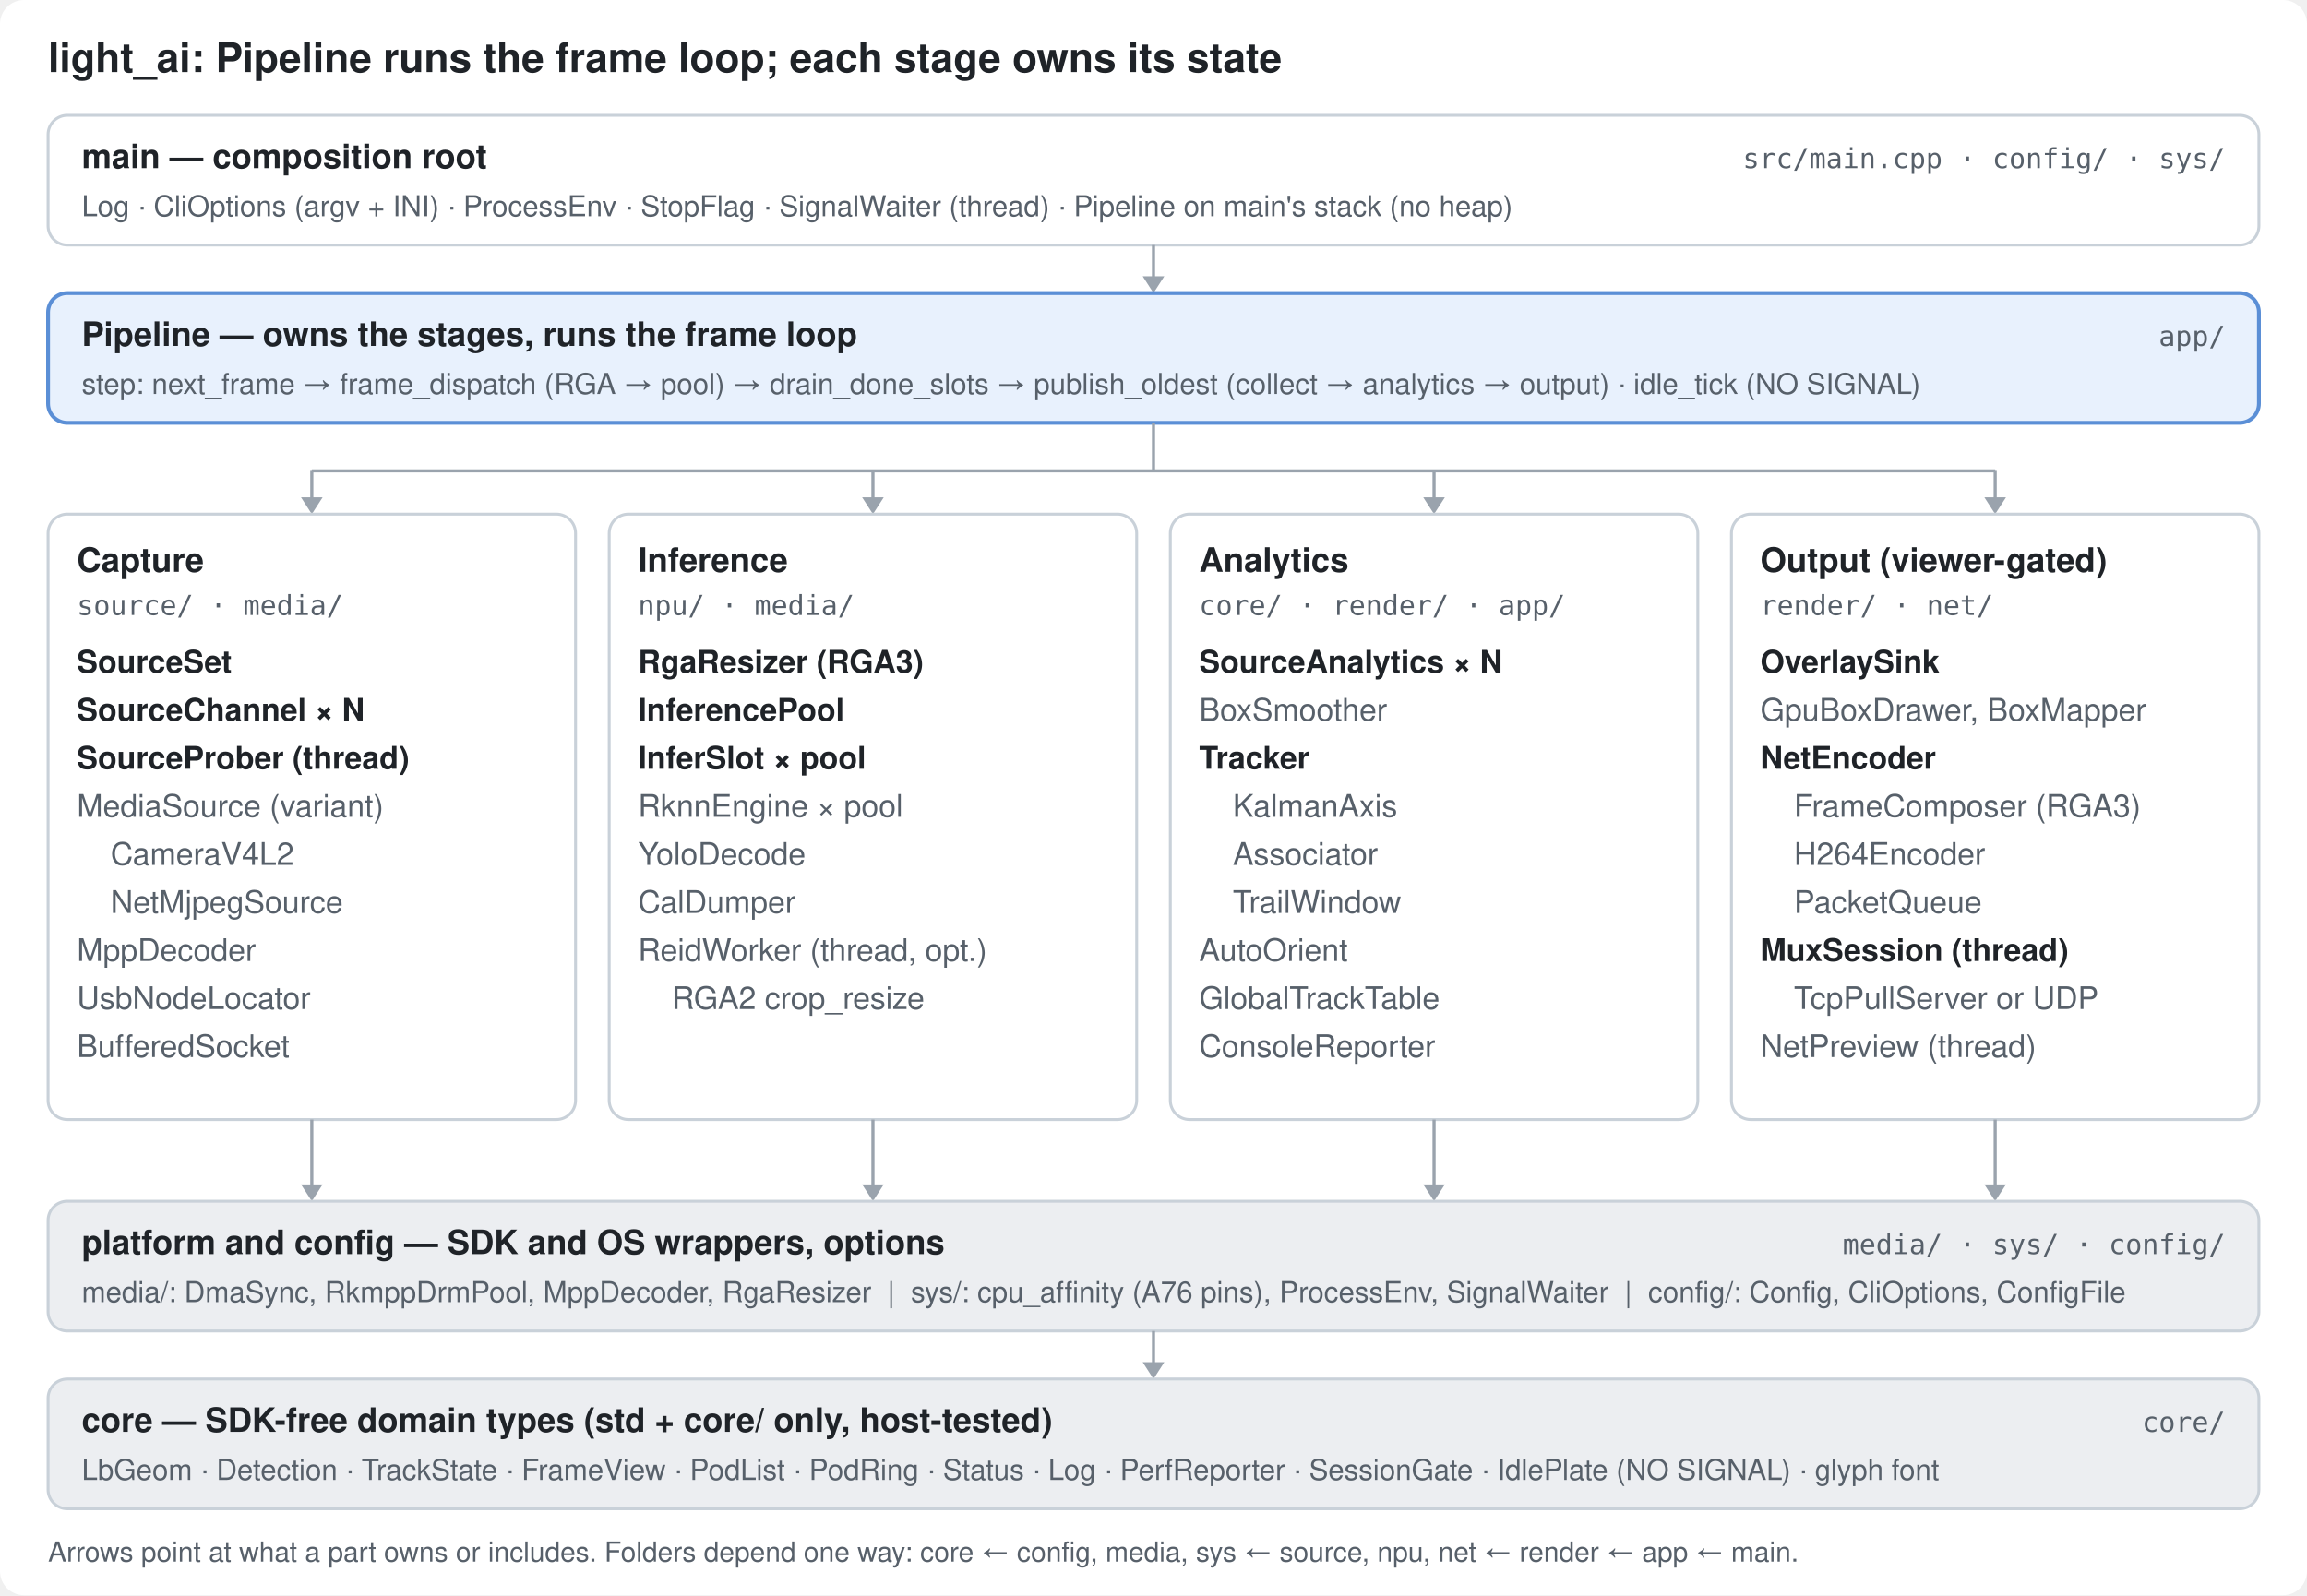
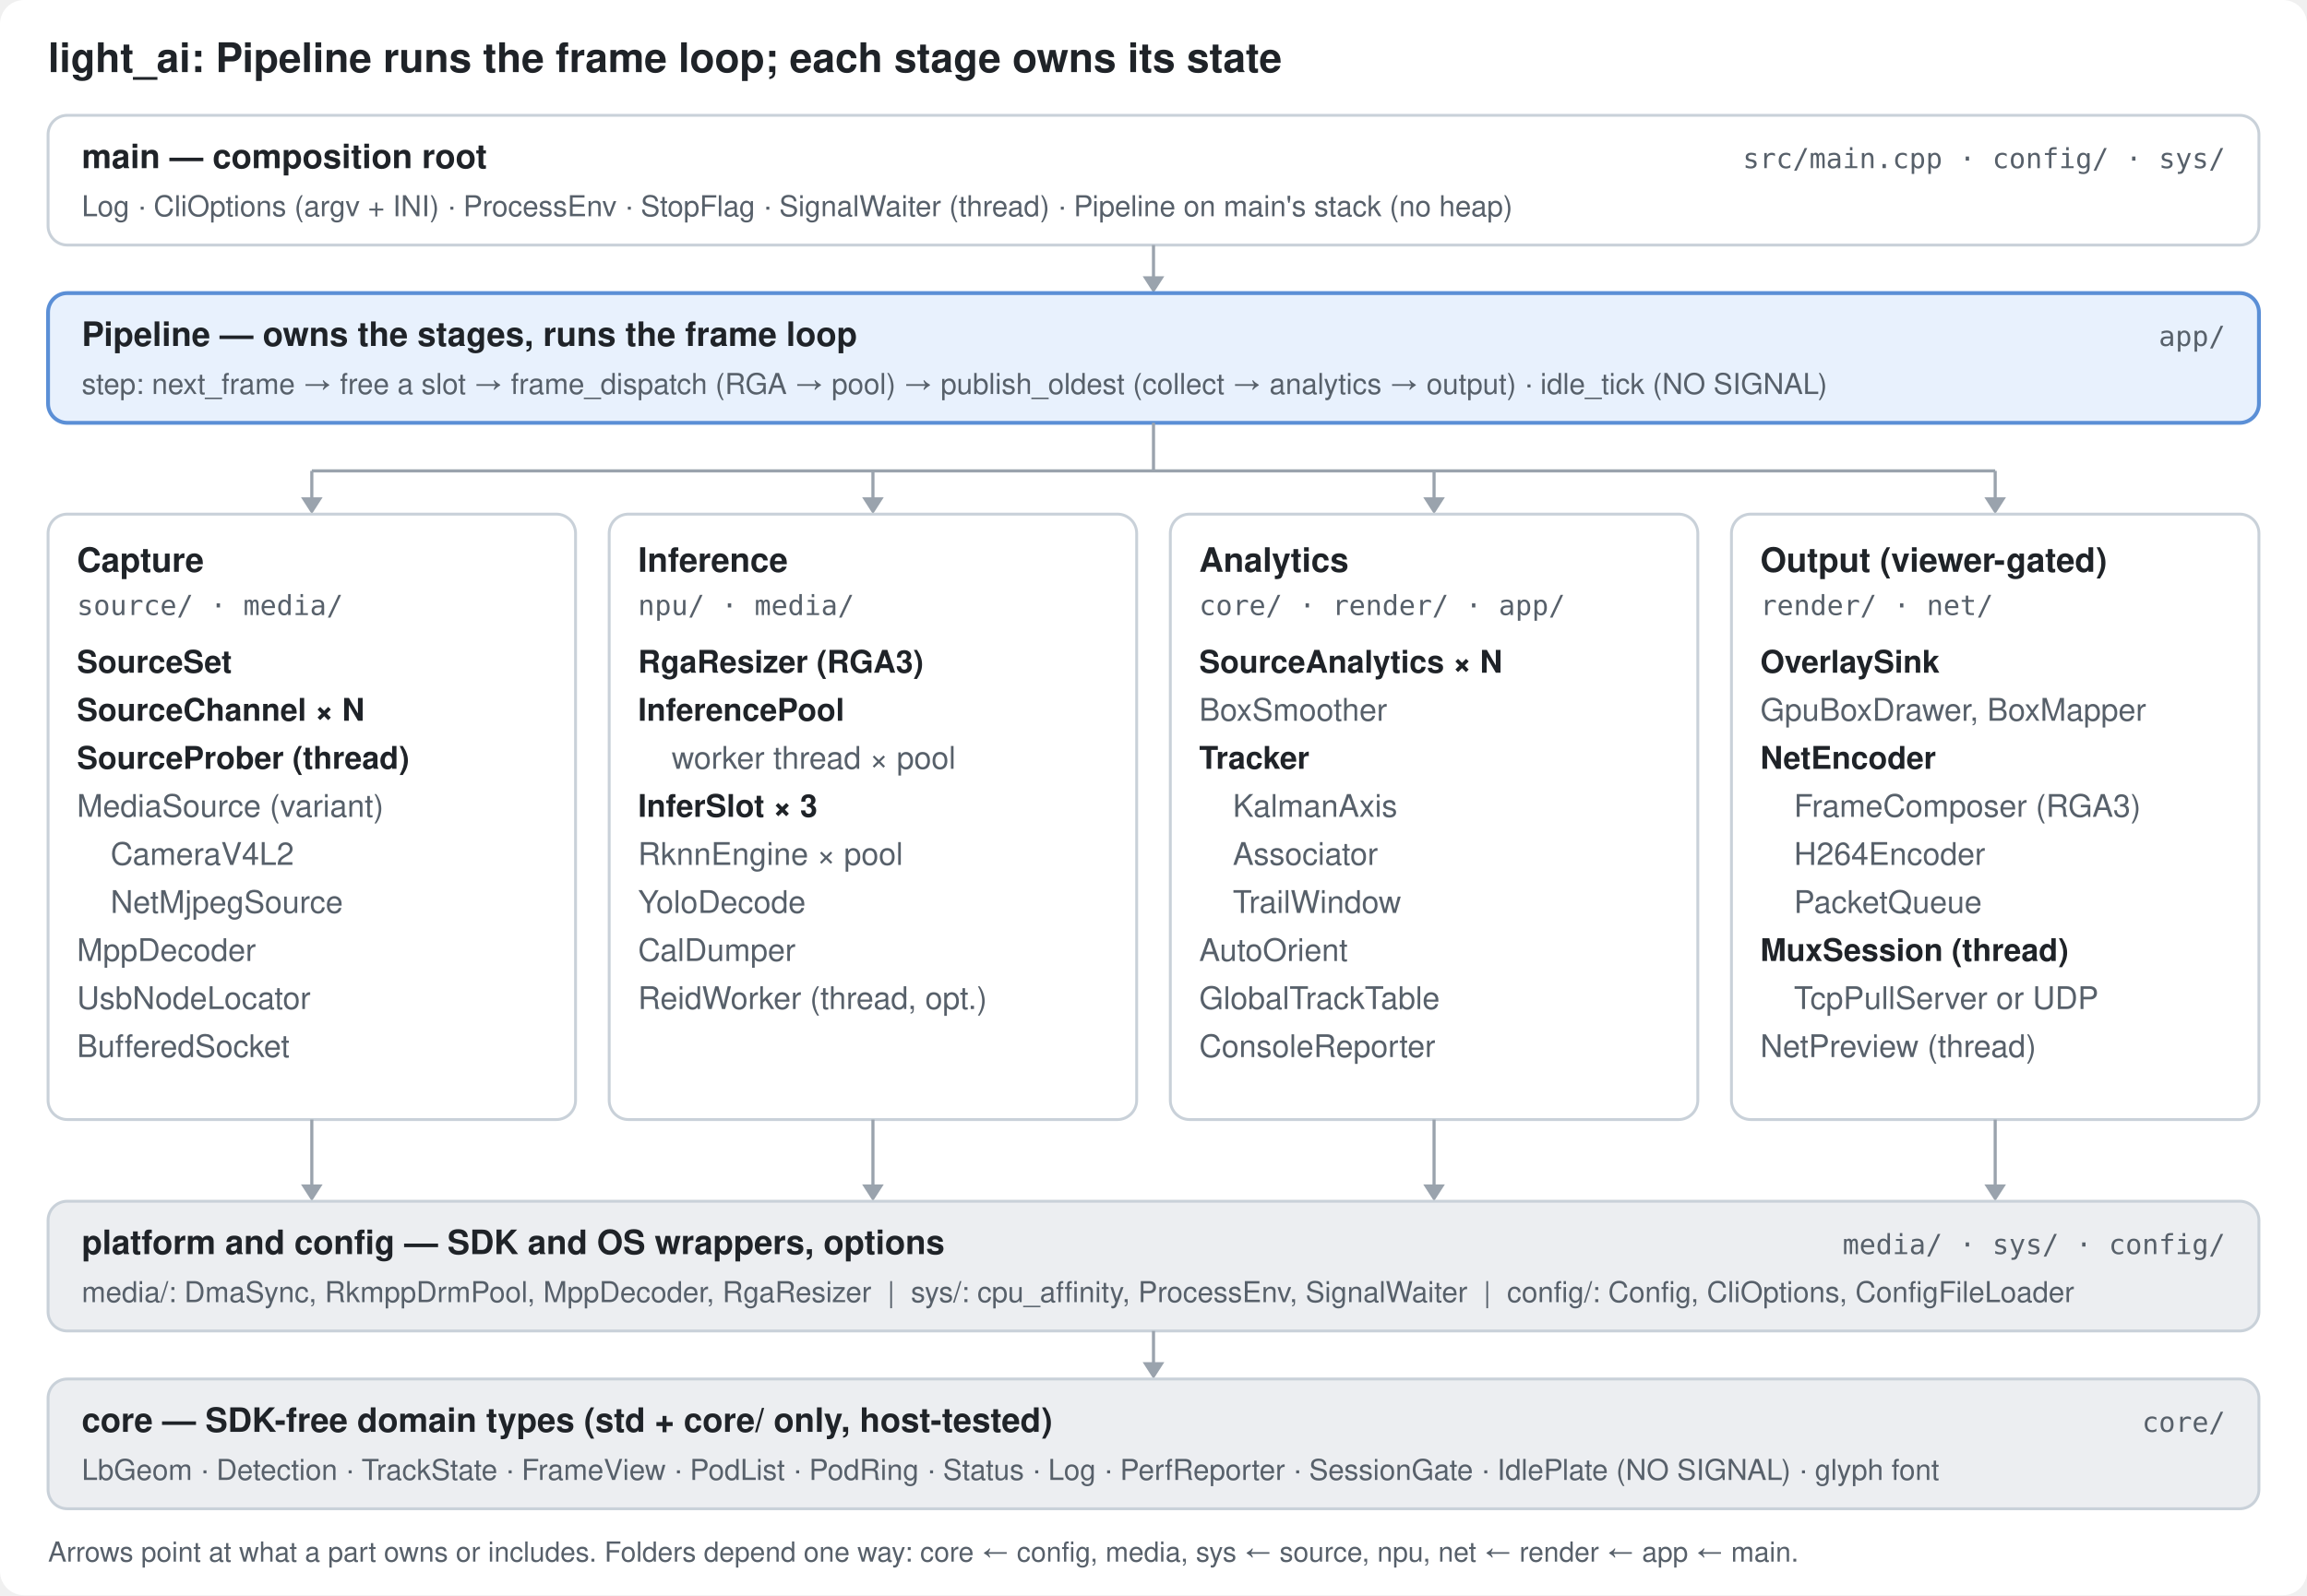
<svg xmlns="http://www.w3.org/2000/svg" xml:space="preserve" width="960" height="664" viewBox="0 0 960 664">
  <rect width="960" height="664" rx="10" fill="#ffffff" />
  <text x="20" y="30" font-family="-apple-system, 'Segoe UI', Helvetica, Arial, sans-serif" font-size="17" fill="#1f2328" font-weight="bold" text-anchor="start">light_ai: Pipeline runs the frame loop; each stage owns its state</text>
  <rect x="20" y="48" width="920" height="54" rx="8" fill="#ffffff" stroke="#c9d1d9" stroke-width="1.2" />
  <text x="34" y="70" font-family="-apple-system, 'Segoe UI', Helvetica, Arial, sans-serif" font-size="14" fill="#1f2328" font-weight="bold" text-anchor="start">main — composition root</text>
  <text x="926" y="70" font-family="ui-monospace, SFMono-Regular, Menlo, Consolas, monospace" font-size="11.5" fill="#57606a" font-weight="normal" text-anchor="end">src/main.cpp · config/ · sys/</text>
  <text x="34" y="90" font-family="-apple-system, 'Segoe UI', Helvetica, Arial, sans-serif" font-size="12" fill="#57606a" font-weight="normal" text-anchor="start">Log · CliOptions (argv + INI) · ProcessEnv · StopFlag · SignalWaiter (thread) · Pipeline on main's stack (no heap)</text>
  <line x1="480.0" y1="102" x2="480.0" y2="116" stroke="#9aa3ad" stroke-width="1.3" />
  <path d="M475.5,115 L480.0,122 L484.5,115 Z" fill="#9aa3ad" />
  <rect x="20" y="122" width="920" height="54" rx="8" fill="#e8f1fd" stroke="#5b8fd6" stroke-width="1.6" />
  <text x="34" y="144" font-family="-apple-system, 'Segoe UI', Helvetica, Arial, sans-serif" font-size="14" fill="#1f2328" font-weight="bold" text-anchor="start">Pipeline — owns the stages, runs the frame loop</text>
  <text x="926" y="144" font-family="ui-monospace, SFMono-Regular, Menlo, Consolas, monospace" font-size="11.5" fill="#57606a" font-weight="normal" text-anchor="end">app/</text>
-   <text x="34" y="164" font-family="-apple-system, 'Segoe UI', Helvetica, Arial, sans-serif" font-size="12" fill="#57606a" font-weight="normal" text-anchor="start">step: next_frame → frame_dispatch (RGA → pool) → drain_done_slots → publish_oldest (collect → analytics → output) · idle_tick (NO SIGNAL)</text>
+   <text x="34" y="164" font-family="-apple-system, 'Segoe UI', Helvetica, Arial, sans-serif" font-size="12" fill="#57606a" font-weight="normal" text-anchor="start">step: next_frame → free a slot → frame_dispatch (RGA → pool) → publish_oldest (collect → analytics → output) · idle_tick (NO SIGNAL)</text>
  <line x1="480.0" y1="176" x2="480.0" y2="196" stroke="#9aa3ad" stroke-width="1.3" />
  <line x1="129.75" y1="196" x2="830.25" y2="196" stroke="#9aa3ad" stroke-width="1.3" />
  <line x1="129.75" y1="196" x2="129.75" y2="208" stroke="#9aa3ad" stroke-width="1.3" />
  <path d="M125.25,207 L129.75,214 L134.25,207 Z" fill="#9aa3ad" />
  <rect x="20.0" y="214" width="219.5" height="252" rx="8" fill="#ffffff" stroke="#c9d1d9" stroke-width="1.2" />
  <text x="32.0" y="238" font-family="-apple-system, 'Segoe UI', Helvetica, Arial, sans-serif" font-size="14" fill="#1f2328" font-weight="bold" text-anchor="start">Capture</text>
  <text x="32.0" y="256" font-family="ui-monospace, SFMono-Regular, Menlo, Consolas, monospace" font-size="11.5" fill="#57606a" font-weight="normal" text-anchor="start">source/ · media/</text>
  <text x="32.0" y="280" font-family="-apple-system, 'Segoe UI', Helvetica, Arial, sans-serif" font-size="13" fill="#1f2328" font-weight="600" text-anchor="start">SourceSet</text>
  <text x="32.0" y="300" font-family="-apple-system, 'Segoe UI', Helvetica, Arial, sans-serif" font-size="13" fill="#1f2328" font-weight="600" text-anchor="start">SourceChannel × N</text>
  <text x="32.0" y="320" font-family="-apple-system, 'Segoe UI', Helvetica, Arial, sans-serif" font-size="13" fill="#1f2328" font-weight="600" text-anchor="start">SourceProber (thread)</text>
  <text x="32.0" y="340" font-family="-apple-system, 'Segoe UI', Helvetica, Arial, sans-serif" font-size="13" fill="#57606a" font-weight="normal" text-anchor="start">MediaSource (variant)</text>
  <text x="46.0" y="360" font-family="-apple-system, 'Segoe UI', Helvetica, Arial, sans-serif" font-size="13" fill="#57606a" font-weight="normal" text-anchor="start">CameraV4L2</text>
  <text x="46.0" y="380" font-family="-apple-system, 'Segoe UI', Helvetica, Arial, sans-serif" font-size="13" fill="#57606a" font-weight="normal" text-anchor="start">NetMjpegSource</text>
  <text x="32.0" y="400" font-family="-apple-system, 'Segoe UI', Helvetica, Arial, sans-serif" font-size="13" fill="#57606a" font-weight="normal" text-anchor="start">MppDecoder</text>
  <text x="32.0" y="420" font-family="-apple-system, 'Segoe UI', Helvetica, Arial, sans-serif" font-size="13" fill="#57606a" font-weight="normal" text-anchor="start">UsbNodeLocator</text>
  <text x="32.0" y="440" font-family="-apple-system, 'Segoe UI', Helvetica, Arial, sans-serif" font-size="13" fill="#57606a" font-weight="normal" text-anchor="start">BufferedSocket</text>
  <line x1="363.25" y1="196" x2="363.25" y2="208" stroke="#9aa3ad" stroke-width="1.3" />
  <path d="M358.75,207 L363.25,214 L367.75,207 Z" fill="#9aa3ad" />
  <rect x="253.5" y="214" width="219.5" height="252" rx="8" fill="#ffffff" stroke="#c9d1d9" stroke-width="1.2" />
  <text x="265.5" y="238" font-family="-apple-system, 'Segoe UI', Helvetica, Arial, sans-serif" font-size="14" fill="#1f2328" font-weight="bold" text-anchor="start">Inference</text>
  <text x="265.5" y="256" font-family="ui-monospace, SFMono-Regular, Menlo, Consolas, monospace" font-size="11.5" fill="#57606a" font-weight="normal" text-anchor="start">npu/ · media/</text>
  <text x="265.5" y="280" font-family="-apple-system, 'Segoe UI', Helvetica, Arial, sans-serif" font-size="13" fill="#1f2328" font-weight="600" text-anchor="start">RgaResizer (RGA3)</text>
  <text x="265.5" y="300" font-family="-apple-system, 'Segoe UI', Helvetica, Arial, sans-serif" font-size="13" fill="#1f2328" font-weight="600" text-anchor="start">InferencePool</text>
-   <text x="265.5" y="320" font-family="-apple-system, 'Segoe UI', Helvetica, Arial, sans-serif" font-size="13" fill="#1f2328" font-weight="600" text-anchor="start">InferSlot × pool</text>
-   <text x="265.5" y="340" font-family="-apple-system, 'Segoe UI', Helvetica, Arial, sans-serif" font-size="13" fill="#57606a" font-weight="normal" text-anchor="start">RknnEngine × pool</text>
-   <text x="265.5" y="360" font-family="-apple-system, 'Segoe UI', Helvetica, Arial, sans-serif" font-size="13" fill="#57606a" font-weight="normal" text-anchor="start">YoloDecode</text>
-   <text x="265.5" y="380" font-family="-apple-system, 'Segoe UI', Helvetica, Arial, sans-serif" font-size="13" fill="#57606a" font-weight="normal" text-anchor="start">CalDumper</text>
-   <text x="265.5" y="400" font-family="-apple-system, 'Segoe UI', Helvetica, Arial, sans-serif" font-size="13" fill="#57606a" font-weight="normal" text-anchor="start">ReidWorker (thread, opt.)</text>
-   <text x="279.5" y="420" font-family="-apple-system, 'Segoe UI', Helvetica, Arial, sans-serif" font-size="13" fill="#57606a" font-weight="normal" text-anchor="start">RGA2 crop_resize</text>
+   <text x="279.5" y="320" font-family="-apple-system, 'Segoe UI', Helvetica, Arial, sans-serif" font-size="13" fill="#57606a" font-weight="normal" text-anchor="start">worker thread × pool</text>
+   <text x="265.5" y="340" font-family="-apple-system, 'Segoe UI', Helvetica, Arial, sans-serif" font-size="13" fill="#1f2328" font-weight="600" text-anchor="start">InferSlot × 3</text>
+   <text x="265.5" y="360" font-family="-apple-system, 'Segoe UI', Helvetica, Arial, sans-serif" font-size="13" fill="#57606a" font-weight="normal" text-anchor="start">RknnEngine × pool</text>
+   <text x="265.5" y="380" font-family="-apple-system, 'Segoe UI', Helvetica, Arial, sans-serif" font-size="13" fill="#57606a" font-weight="normal" text-anchor="start">YoloDecode</text>
+   <text x="265.5" y="400" font-family="-apple-system, 'Segoe UI', Helvetica, Arial, sans-serif" font-size="13" fill="#57606a" font-weight="normal" text-anchor="start">CalDumper</text>
+   <text x="265.5" y="420" font-family="-apple-system, 'Segoe UI', Helvetica, Arial, sans-serif" font-size="13" fill="#57606a" font-weight="normal" text-anchor="start">ReidWorker (thread, opt.)</text>
  <line x1="596.75" y1="196" x2="596.75" y2="208" stroke="#9aa3ad" stroke-width="1.3" />
  <path d="M592.25,207 L596.75,214 L601.25,207 Z" fill="#9aa3ad" />
  <rect x="487.0" y="214" width="219.5" height="252" rx="8" fill="#ffffff" stroke="#c9d1d9" stroke-width="1.2" />
  <text x="499.0" y="238" font-family="-apple-system, 'Segoe UI', Helvetica, Arial, sans-serif" font-size="14" fill="#1f2328" font-weight="bold" text-anchor="start">Analytics</text>
  <text x="499.0" y="256" font-family="ui-monospace, SFMono-Regular, Menlo, Consolas, monospace" font-size="11.5" fill="#57606a" font-weight="normal" text-anchor="start">core/ · render/ · app/</text>
  <text x="499.0" y="280" font-family="-apple-system, 'Segoe UI', Helvetica, Arial, sans-serif" font-size="13" fill="#1f2328" font-weight="600" text-anchor="start">SourceAnalytics × N</text>
  <text x="499.0" y="300" font-family="-apple-system, 'Segoe UI', Helvetica, Arial, sans-serif" font-size="13" fill="#57606a" font-weight="normal" text-anchor="start">BoxSmoother</text>
  <text x="499.0" y="320" font-family="-apple-system, 'Segoe UI', Helvetica, Arial, sans-serif" font-size="13" fill="#1f2328" font-weight="600" text-anchor="start">Tracker</text>
  <text x="513.0" y="340" font-family="-apple-system, 'Segoe UI', Helvetica, Arial, sans-serif" font-size="13" fill="#57606a" font-weight="normal" text-anchor="start">KalmanAxis</text>
  <text x="513.0" y="360" font-family="-apple-system, 'Segoe UI', Helvetica, Arial, sans-serif" font-size="13" fill="#57606a" font-weight="normal" text-anchor="start">Associator</text>
  <text x="513.0" y="380" font-family="-apple-system, 'Segoe UI', Helvetica, Arial, sans-serif" font-size="13" fill="#57606a" font-weight="normal" text-anchor="start">TrailWindow</text>
  <text x="499.0" y="400" font-family="-apple-system, 'Segoe UI', Helvetica, Arial, sans-serif" font-size="13" fill="#57606a" font-weight="normal" text-anchor="start">AutoOrient</text>
  <text x="499.0" y="420" font-family="-apple-system, 'Segoe UI', Helvetica, Arial, sans-serif" font-size="13" fill="#57606a" font-weight="normal" text-anchor="start">GlobalTrackTable</text>
  <text x="499.0" y="440" font-family="-apple-system, 'Segoe UI', Helvetica, Arial, sans-serif" font-size="13" fill="#57606a" font-weight="normal" text-anchor="start">ConsoleReporter</text>
  <line x1="830.25" y1="196" x2="830.25" y2="208" stroke="#9aa3ad" stroke-width="1.3" />
  <path d="M825.75,207 L830.25,214 L834.75,207 Z" fill="#9aa3ad" />
  <rect x="720.5" y="214" width="219.5" height="252" rx="8" fill="#ffffff" stroke="#c9d1d9" stroke-width="1.2" />
  <text x="732.5" y="238" font-family="-apple-system, 'Segoe UI', Helvetica, Arial, sans-serif" font-size="14" fill="#1f2328" font-weight="bold" text-anchor="start">Output (viewer-gated)</text>
  <text x="732.5" y="256" font-family="ui-monospace, SFMono-Regular, Menlo, Consolas, monospace" font-size="11.5" fill="#57606a" font-weight="normal" text-anchor="start">render/ · net/</text>
  <text x="732.5" y="280" font-family="-apple-system, 'Segoe UI', Helvetica, Arial, sans-serif" font-size="13" fill="#1f2328" font-weight="600" text-anchor="start">OverlaySink</text>
  <text x="732.5" y="300" font-family="-apple-system, 'Segoe UI', Helvetica, Arial, sans-serif" font-size="13" fill="#57606a" font-weight="normal" text-anchor="start">GpuBoxDrawer, BoxMapper</text>
  <text x="732.5" y="320" font-family="-apple-system, 'Segoe UI', Helvetica, Arial, sans-serif" font-size="13" fill="#1f2328" font-weight="600" text-anchor="start">NetEncoder</text>
  <text x="746.5" y="340" font-family="-apple-system, 'Segoe UI', Helvetica, Arial, sans-serif" font-size="13" fill="#57606a" font-weight="normal" text-anchor="start">FrameComposer (RGA3)</text>
  <text x="746.5" y="360" font-family="-apple-system, 'Segoe UI', Helvetica, Arial, sans-serif" font-size="13" fill="#57606a" font-weight="normal" text-anchor="start">H264Encoder</text>
  <text x="746.5" y="380" font-family="-apple-system, 'Segoe UI', Helvetica, Arial, sans-serif" font-size="13" fill="#57606a" font-weight="normal" text-anchor="start">PacketQueue</text>
  <text x="732.5" y="400" font-family="-apple-system, 'Segoe UI', Helvetica, Arial, sans-serif" font-size="13" fill="#1f2328" font-weight="600" text-anchor="start">MuxSession (thread)</text>
  <text x="746.5" y="420" font-family="-apple-system, 'Segoe UI', Helvetica, Arial, sans-serif" font-size="13" fill="#57606a" font-weight="normal" text-anchor="start">TcpPullServer or UDP</text>
  <text x="732.5" y="440" font-family="-apple-system, 'Segoe UI', Helvetica, Arial, sans-serif" font-size="13" fill="#57606a" font-weight="normal" text-anchor="start">NetPreview (thread)</text>
  <line x1="129.75" y1="466" x2="129.75" y2="494" stroke="#9aa3ad" stroke-width="1.3" />
  <path d="M125.25,493 L129.75,500 L134.25,493 Z" fill="#9aa3ad" />
  <line x1="363.25" y1="466" x2="363.25" y2="494" stroke="#9aa3ad" stroke-width="1.3" />
  <path d="M358.75,493 L363.25,500 L367.75,493 Z" fill="#9aa3ad" />
  <line x1="596.75" y1="466" x2="596.75" y2="494" stroke="#9aa3ad" stroke-width="1.3" />
  <path d="M592.25,493 L596.75,500 L601.25,493 Z" fill="#9aa3ad" />
  <line x1="830.25" y1="466" x2="830.25" y2="494" stroke="#9aa3ad" stroke-width="1.3" />
  <path d="M825.75,493 L830.25,500 L834.75,493 Z" fill="#9aa3ad" />
  <rect x="20" y="500" width="920" height="54" rx="8" fill="#eceef1" stroke="#c9d1d9" stroke-width="1.2" />
  <text x="34" y="522" font-family="-apple-system, 'Segoe UI', Helvetica, Arial, sans-serif" font-size="14" fill="#1f2328" font-weight="bold" text-anchor="start">platform and config — SDK and OS wrappers, options</text>
  <text x="926" y="522" font-family="ui-monospace, SFMono-Regular, Menlo, Consolas, monospace" font-size="11.5" fill="#57606a" font-weight="normal" text-anchor="end">media/ · sys/ · config/</text>
-   <text x="34" y="542" font-family="-apple-system, 'Segoe UI', Helvetica, Arial, sans-serif" font-size="12" fill="#57606a" font-weight="normal" text-anchor="start">media/: DmaSync, RkmppDrmPool, MppDecoder, RgaResizer  |  sys/: cpu_affinity (A76 pins), ProcessEnv, SignalWaiter  |  config/: Config, CliOptions, ConfigFile</text>
+   <text x="34" y="542" font-family="-apple-system, 'Segoe UI', Helvetica, Arial, sans-serif" font-size="12" fill="#57606a" font-weight="normal" text-anchor="start">media/: DmaSync, RkmppDrmPool, MppDecoder, RgaResizer  |  sys/: cpu_affinity, ProcessEnv, SignalWaiter  |  config/: Config, CliOptions, ConfigFileLoader</text>
  <line x1="480.0" y1="554" x2="480.0" y2="568" stroke="#9aa3ad" stroke-width="1.3" />
  <path d="M475.5,567 L480.0,574 L484.5,567 Z" fill="#9aa3ad" />
  <rect x="20" y="574" width="920" height="54" rx="8" fill="#eceef1" stroke="#c9d1d9" stroke-width="1.2" />
  <text x="34" y="596" font-family="-apple-system, 'Segoe UI', Helvetica, Arial, sans-serif" font-size="14" fill="#1f2328" font-weight="bold" text-anchor="start">core — SDK-free domain types (std + core/ only, host-tested)</text>
  <text x="926" y="596" font-family="ui-monospace, SFMono-Regular, Menlo, Consolas, monospace" font-size="11.5" fill="#57606a" font-weight="normal" text-anchor="end">core/</text>
  <text x="34" y="616" font-family="-apple-system, 'Segoe UI', Helvetica, Arial, sans-serif" font-size="12" fill="#57606a" font-weight="normal" text-anchor="start">LbGeom · Detection · TrackState · FrameView · PodList · PodRing · Status · Log · PerfReporter · SessionGate · IdlePlate (NO SIGNAL) · glyph font</text>
  <text x="20" y="650" font-family="-apple-system, 'Segoe UI', Helvetica, Arial, sans-serif" font-size="11.5" fill="#57606a" font-weight="normal" text-anchor="start">Arrows point at what a part owns or includes. Folders depend one way: core ← config, media, sys ← source, npu, net ← render ← app ← main.</text>
</svg>
